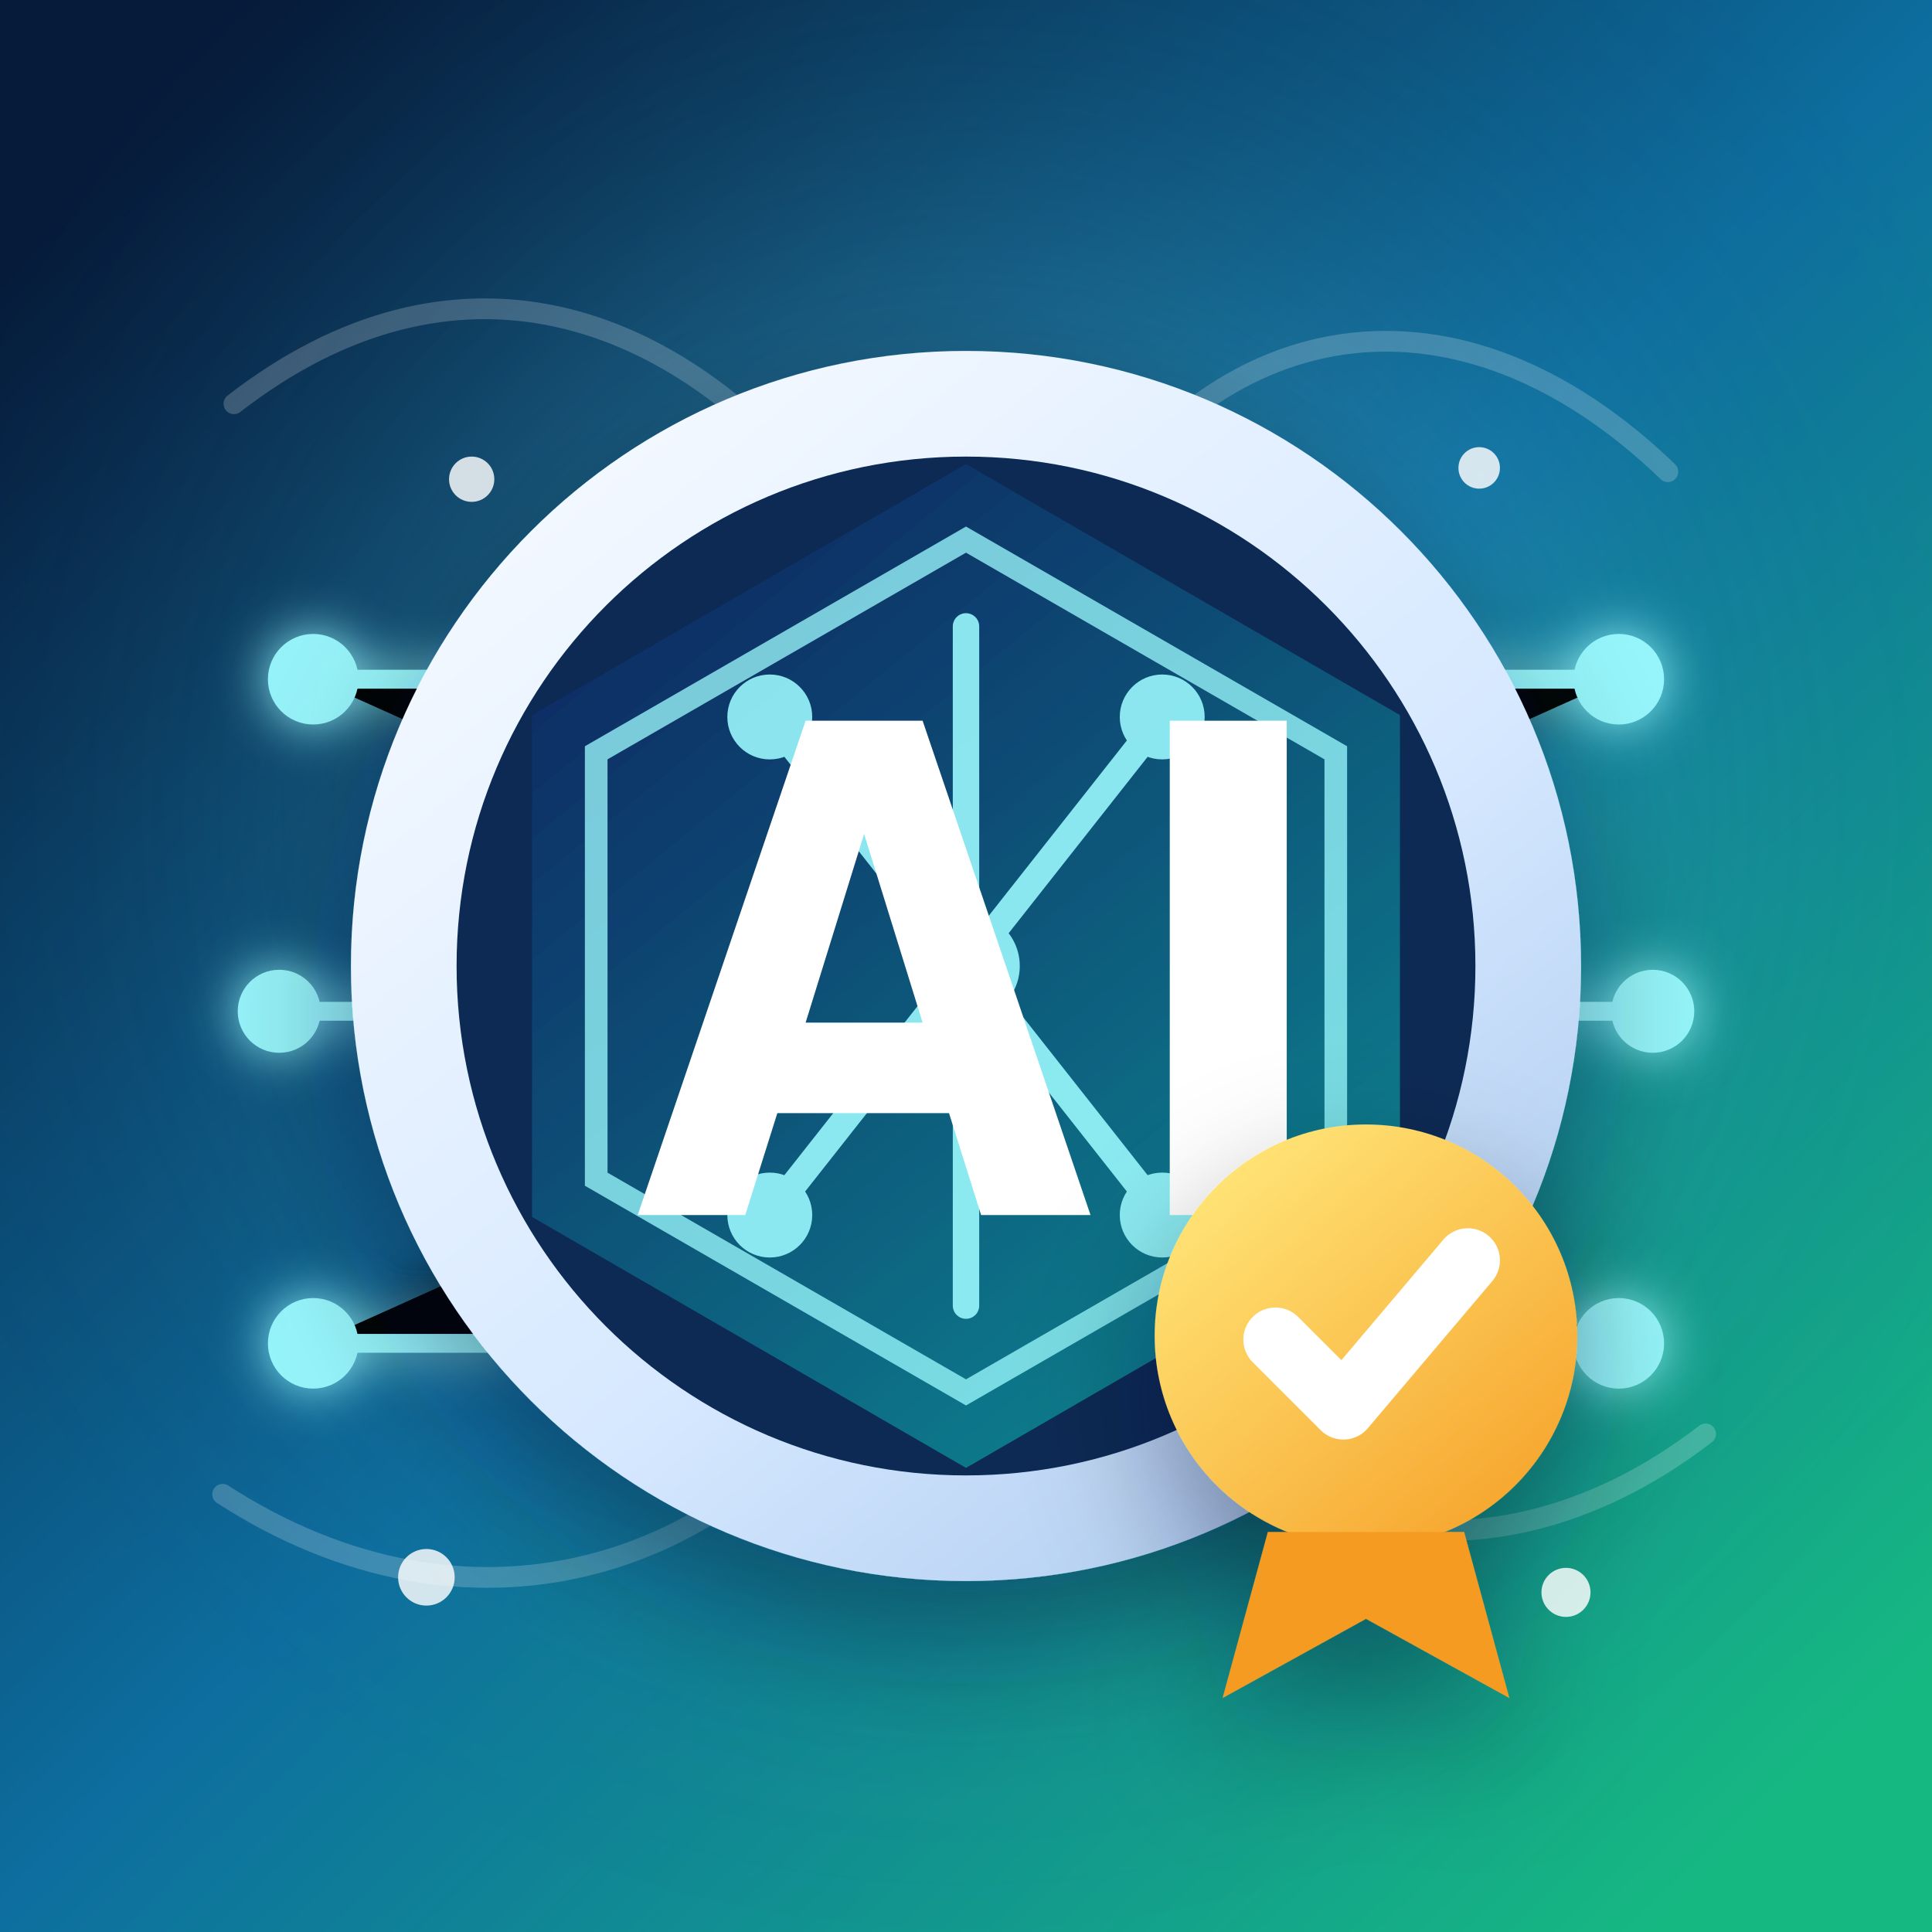
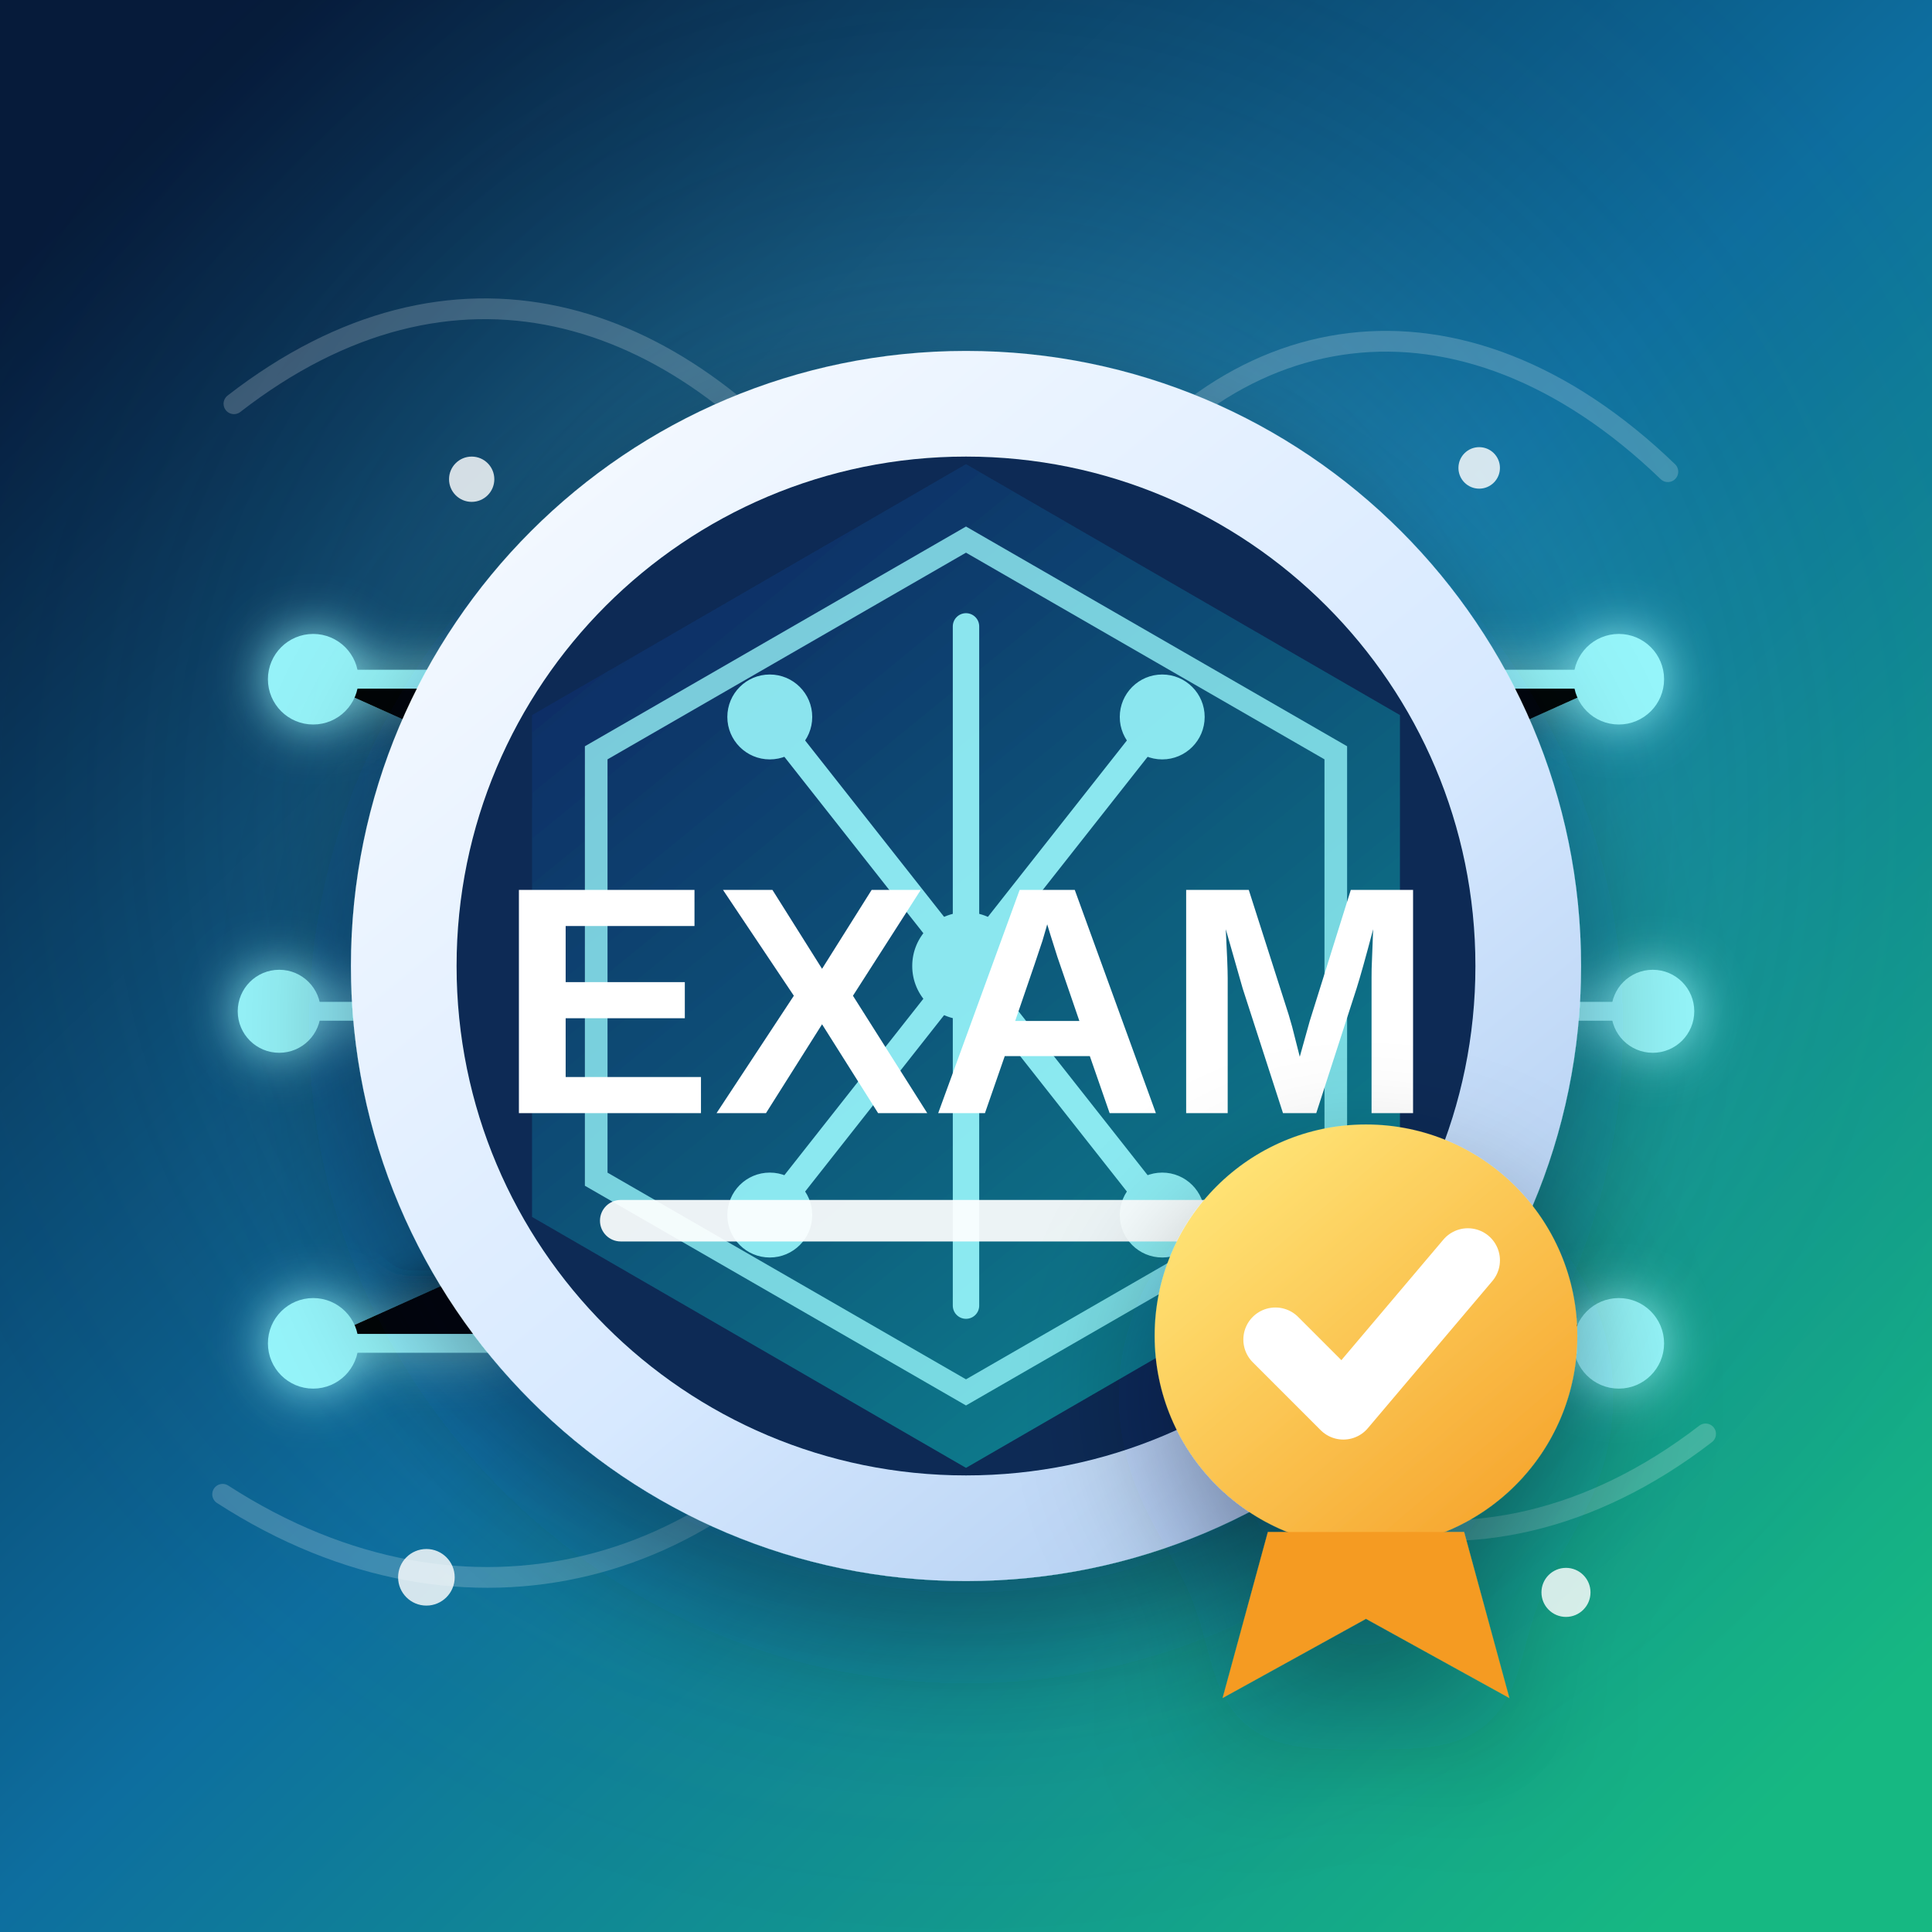
<svg xmlns="http://www.w3.org/2000/svg" width="1024" height="1024" viewBox="0 0 1024 1024">
  <defs>
    <linearGradient id="bg" x1="80" y1="72" x2="940" y2="964" gradientUnits="userSpaceOnUse">
      <stop offset="0" stop-color="#061B3A" />
      <stop offset="0.5" stop-color="#0D6E9F" />
      <stop offset="1" stop-color="#16B882" />
    </linearGradient>
    <radialGradient id="halo" cx="50%" cy="42%" r="58%">
      <stop offset="0" stop-color="#FFFFFF" stop-opacity="0.24" />
      <stop offset="0.46" stop-color="#7EF5FF" stop-opacity="0.11" />
      <stop offset="1" stop-color="#001B34" stop-opacity="0" />
    </radialGradient>
    <linearGradient id="seal" x1="250" y1="196" x2="774" y2="836" gradientUnits="userSpaceOnUse">
      <stop offset="0" stop-color="#F8FBFF" />
      <stop offset="0.58" stop-color="#D7E9FF" />
      <stop offset="1" stop-color="#A9C8EE" />
    </linearGradient>
    <linearGradient id="core" x1="346" y1="300" x2="676" y2="704" gradientUnits="userSpaceOnUse">
      <stop offset="0" stop-color="#102B64" />
      <stop offset="1" stop-color="#0B7F8E" />
    </linearGradient>
    <linearGradient id="gold" x1="644" y1="620" x2="828" y2="836" gradientUnits="userSpaceOnUse">
      <stop offset="0" stop-color="#FFE476" />
      <stop offset="1" stop-color="#F59B22" />
    </linearGradient>
    <filter id="shadow" x="-35%" y="-35%" width="170%" height="170%">
      <feDropShadow dx="0" dy="32" stdDeviation="36" flood-color="#031126" flood-opacity="0.38" />
    </filter>
    <filter id="glow" x="-80%" y="-80%" width="260%" height="260%">
      <feGaussianBlur stdDeviation="14" result="blur" />
      <feMerge>
        <feMergeNode in="blur" />
        <feMergeNode in="SourceGraphic" />
      </feMerge>
    </filter>
  </defs>
  <rect width="1024" height="1024" fill="url(#bg)" />
  <rect width="1024" height="1024" fill="url(#halo)" />
  <g opacity="0.2" fill="none" stroke="#FFFFFF" stroke-linecap="round">
    <path d="M124 214 C240 124 358 162 442 270" stroke-width="11" />
    <path d="M884 250 C774 144 648 164 574 282" stroke-width="11" />
    <path d="M118 792 C248 876 388 834 462 716" stroke-width="11" />
    <path d="M904 760 C782 854 646 812 570 690" stroke-width="11" />
  </g>
  <g filter="url(#glow)" stroke="#9BFBFF" stroke-width="10" stroke-linecap="round" stroke-linejoin="round" opacity="0.95">
    <path d="M166 360 H262 L340 438" />
    <path d="M858 360 H762 L684 438" />
    <path d="M148 536 H260 L330 536" />
    <path d="M876 536 H764 L694 536" />
    <path d="M166 712 H262 L340 634" />
    <path d="M858 712 H762 L684 634" />
    <circle cx="166" cy="360" r="19" fill="#9BFBFF" />
    <circle cx="858" cy="360" r="19" fill="#9BFBFF" />
    <circle cx="148" cy="536" r="17" fill="#9BFBFF" />
    <circle cx="876" cy="536" r="17" fill="#9BFBFF" />
    <circle cx="166" cy="712" r="19" fill="#9BFBFF" />
    <circle cx="858" cy="712" r="19" fill="#9BFBFF" />
  </g>
  <g filter="url(#shadow)">
    <circle cx="512" cy="512" r="326" fill="url(#seal)" />
    <circle cx="512" cy="512" r="270" fill="#082A55" />
    <path d="M512 246 L742 379 V645 L512 778 L282 645 V379 Z" fill="url(#core)" />
    <path d="M512 286 L708 399 V625 L512 738 L316 625 V399 Z" fill="none" stroke="#9BFBFF" stroke-width="12" opacity="0.76" />
  </g>
  <g fill="none" stroke="#9BFBFF" stroke-linecap="round" stroke-linejoin="round" opacity="0.88">
    <path d="M408 380 L512 512 L616 380" stroke-width="14" />
    <path d="M408 644 L512 512 L616 644" stroke-width="14" />
    <path d="M512 332 V692" stroke-width="14" />
    <circle cx="512" cy="512" r="28" fill="#9BFBFF" />
    <circle cx="408" cy="380" r="22" fill="#9BFBFF" />
    <circle cx="616" cy="380" r="22" fill="#9BFBFF" />
    <circle cx="408" cy="644" r="22" fill="#9BFBFF" />
    <circle cx="616" cy="644" r="22" fill="#9BFBFF" />
  </g>
-   <g aria-label="AI">
-     <path d="M338 644 L427 382 H489 L578 644 H520 L503 590 H412 L395 644 Z M427 542 H489 L458 442 Z" fill="#FFFFFF" />
-     <path d="M620 382 H682 V644 H620 Z" fill="#FFFFFF" />
-   </g>
+   <text x="512" y="590" text-anchor="middle" font-family="Arial Black, Arial, Helvetica, sans-serif" font-size="172" font-weight="900" fill="#FFFFFF">EXAM</text>
+   <rect x="318" y="636" width="388" height="22" rx="11" fill="#FFFFFF" opacity="0.92" />
  <g filter="url(#shadow)">
    <circle cx="724" cy="708" r="112" fill="url(#gold)" />
    <path d="M676 710 L712 746 L778 668" fill="none" stroke="#FFFFFF" stroke-width="34" stroke-linecap="round" stroke-linejoin="round" />
    <path d="M672 812 L648 900 L724 858 L800 900 L776 812" fill="#F59B22" />
  </g>
  <g fill="#FFFFFF" opacity="0.82">
    <circle cx="250" cy="254" r="12" />
    <circle cx="784" cy="248" r="11" />
    <circle cx="226" cy="836" r="15" />
    <circle cx="830" cy="844" r="13" />
  </g>
</svg>
